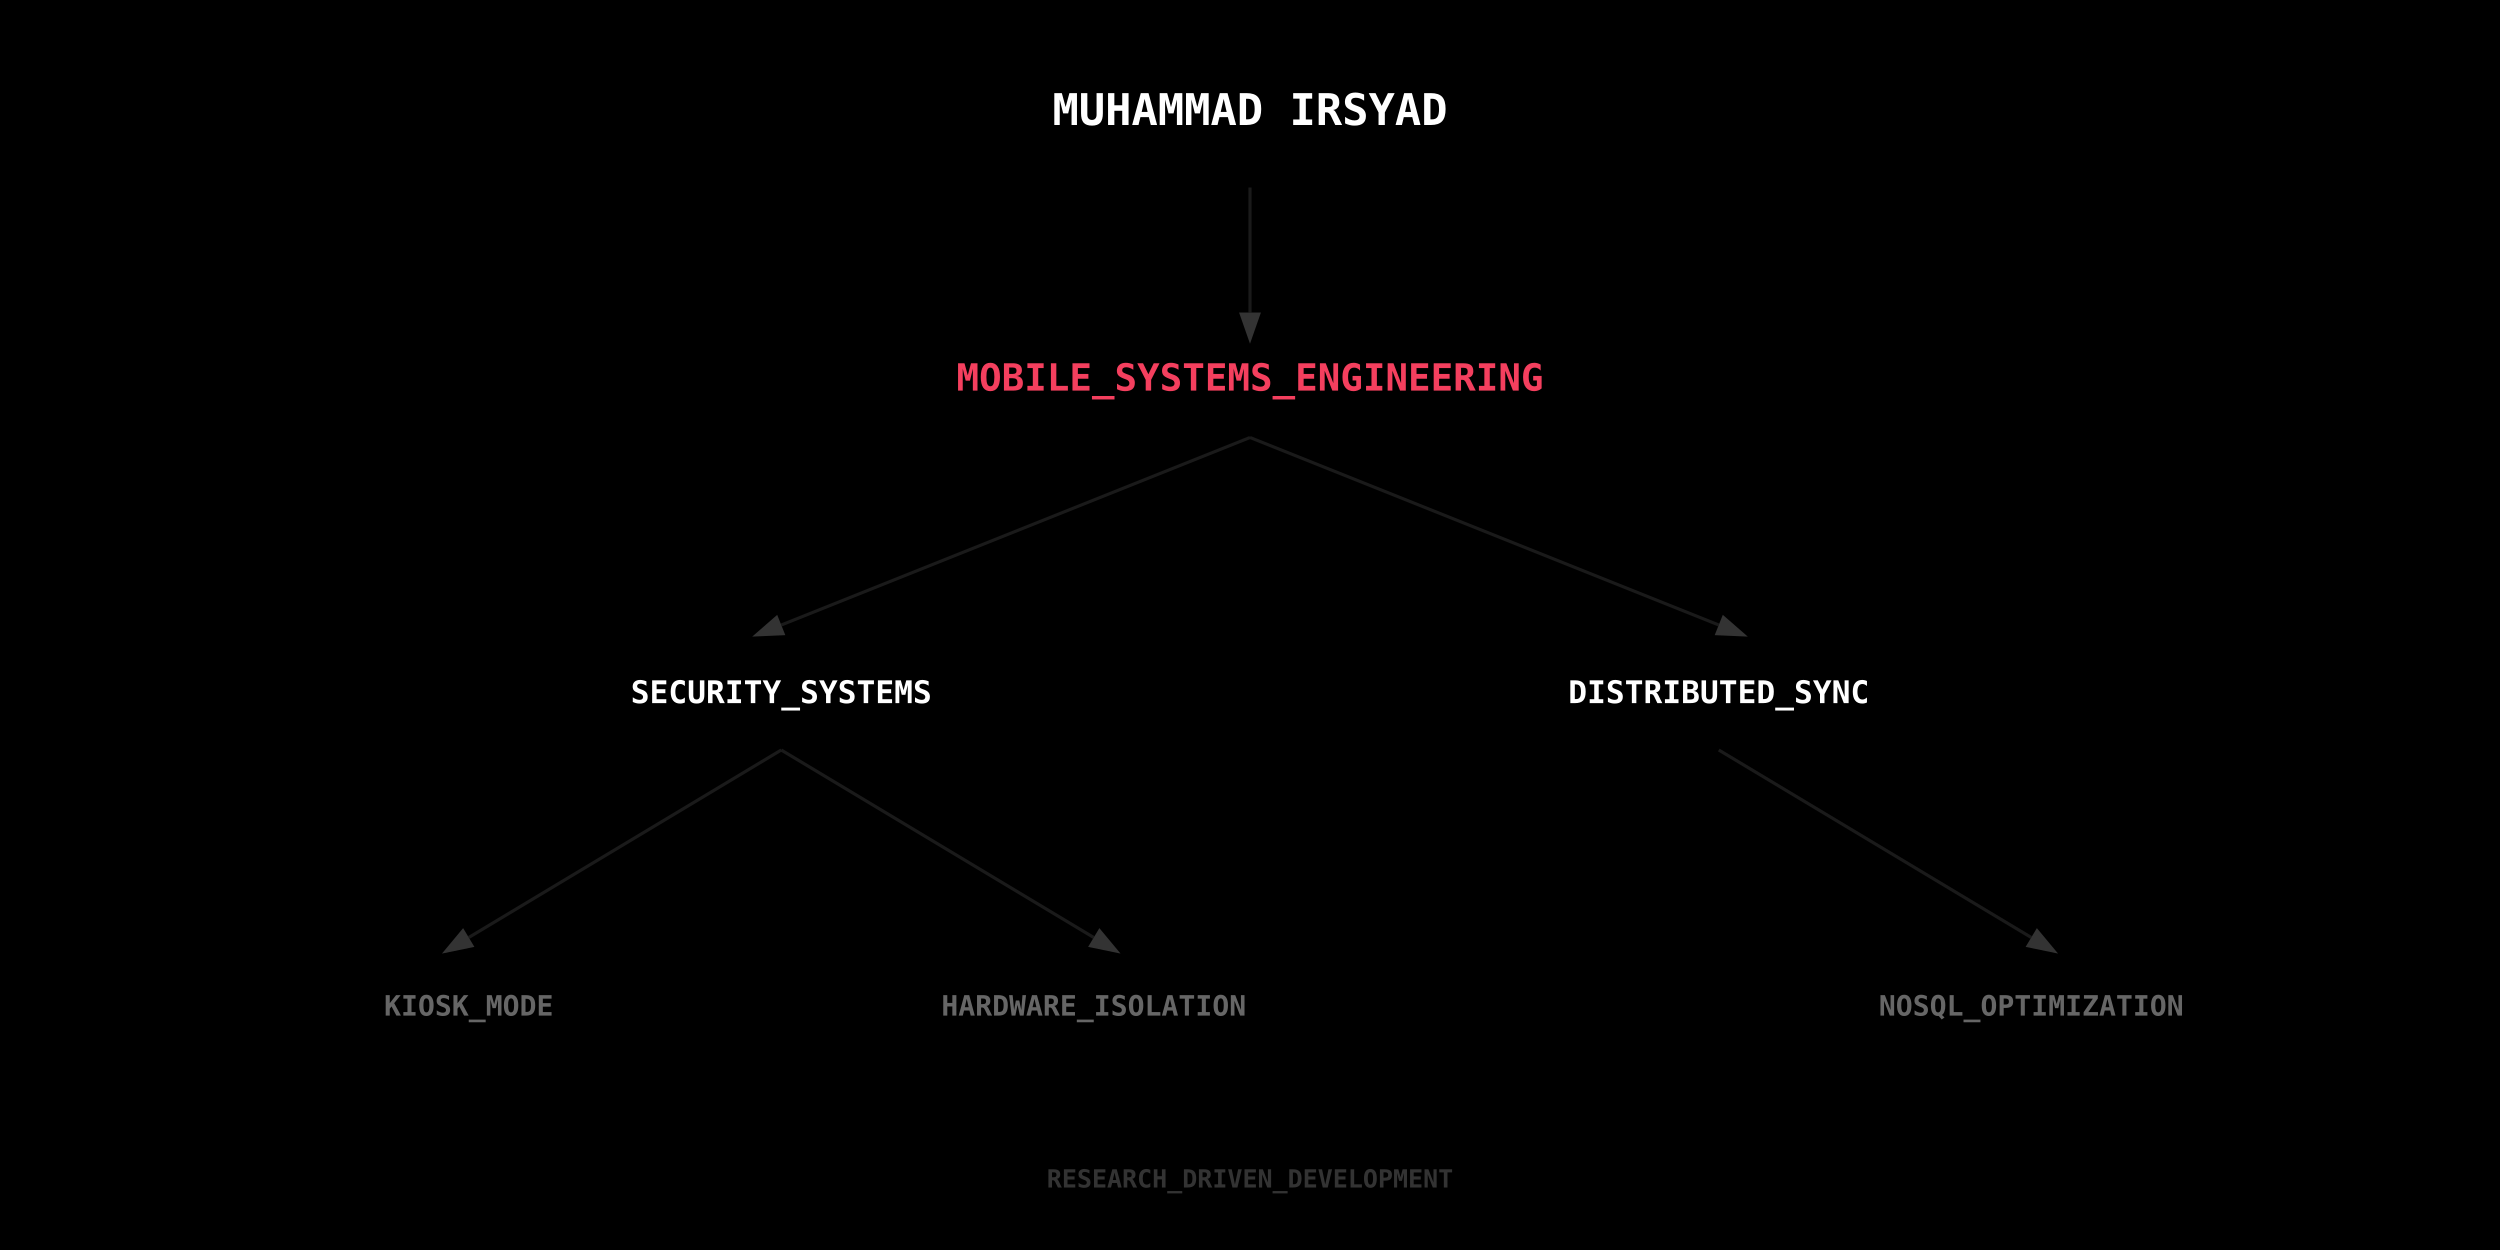
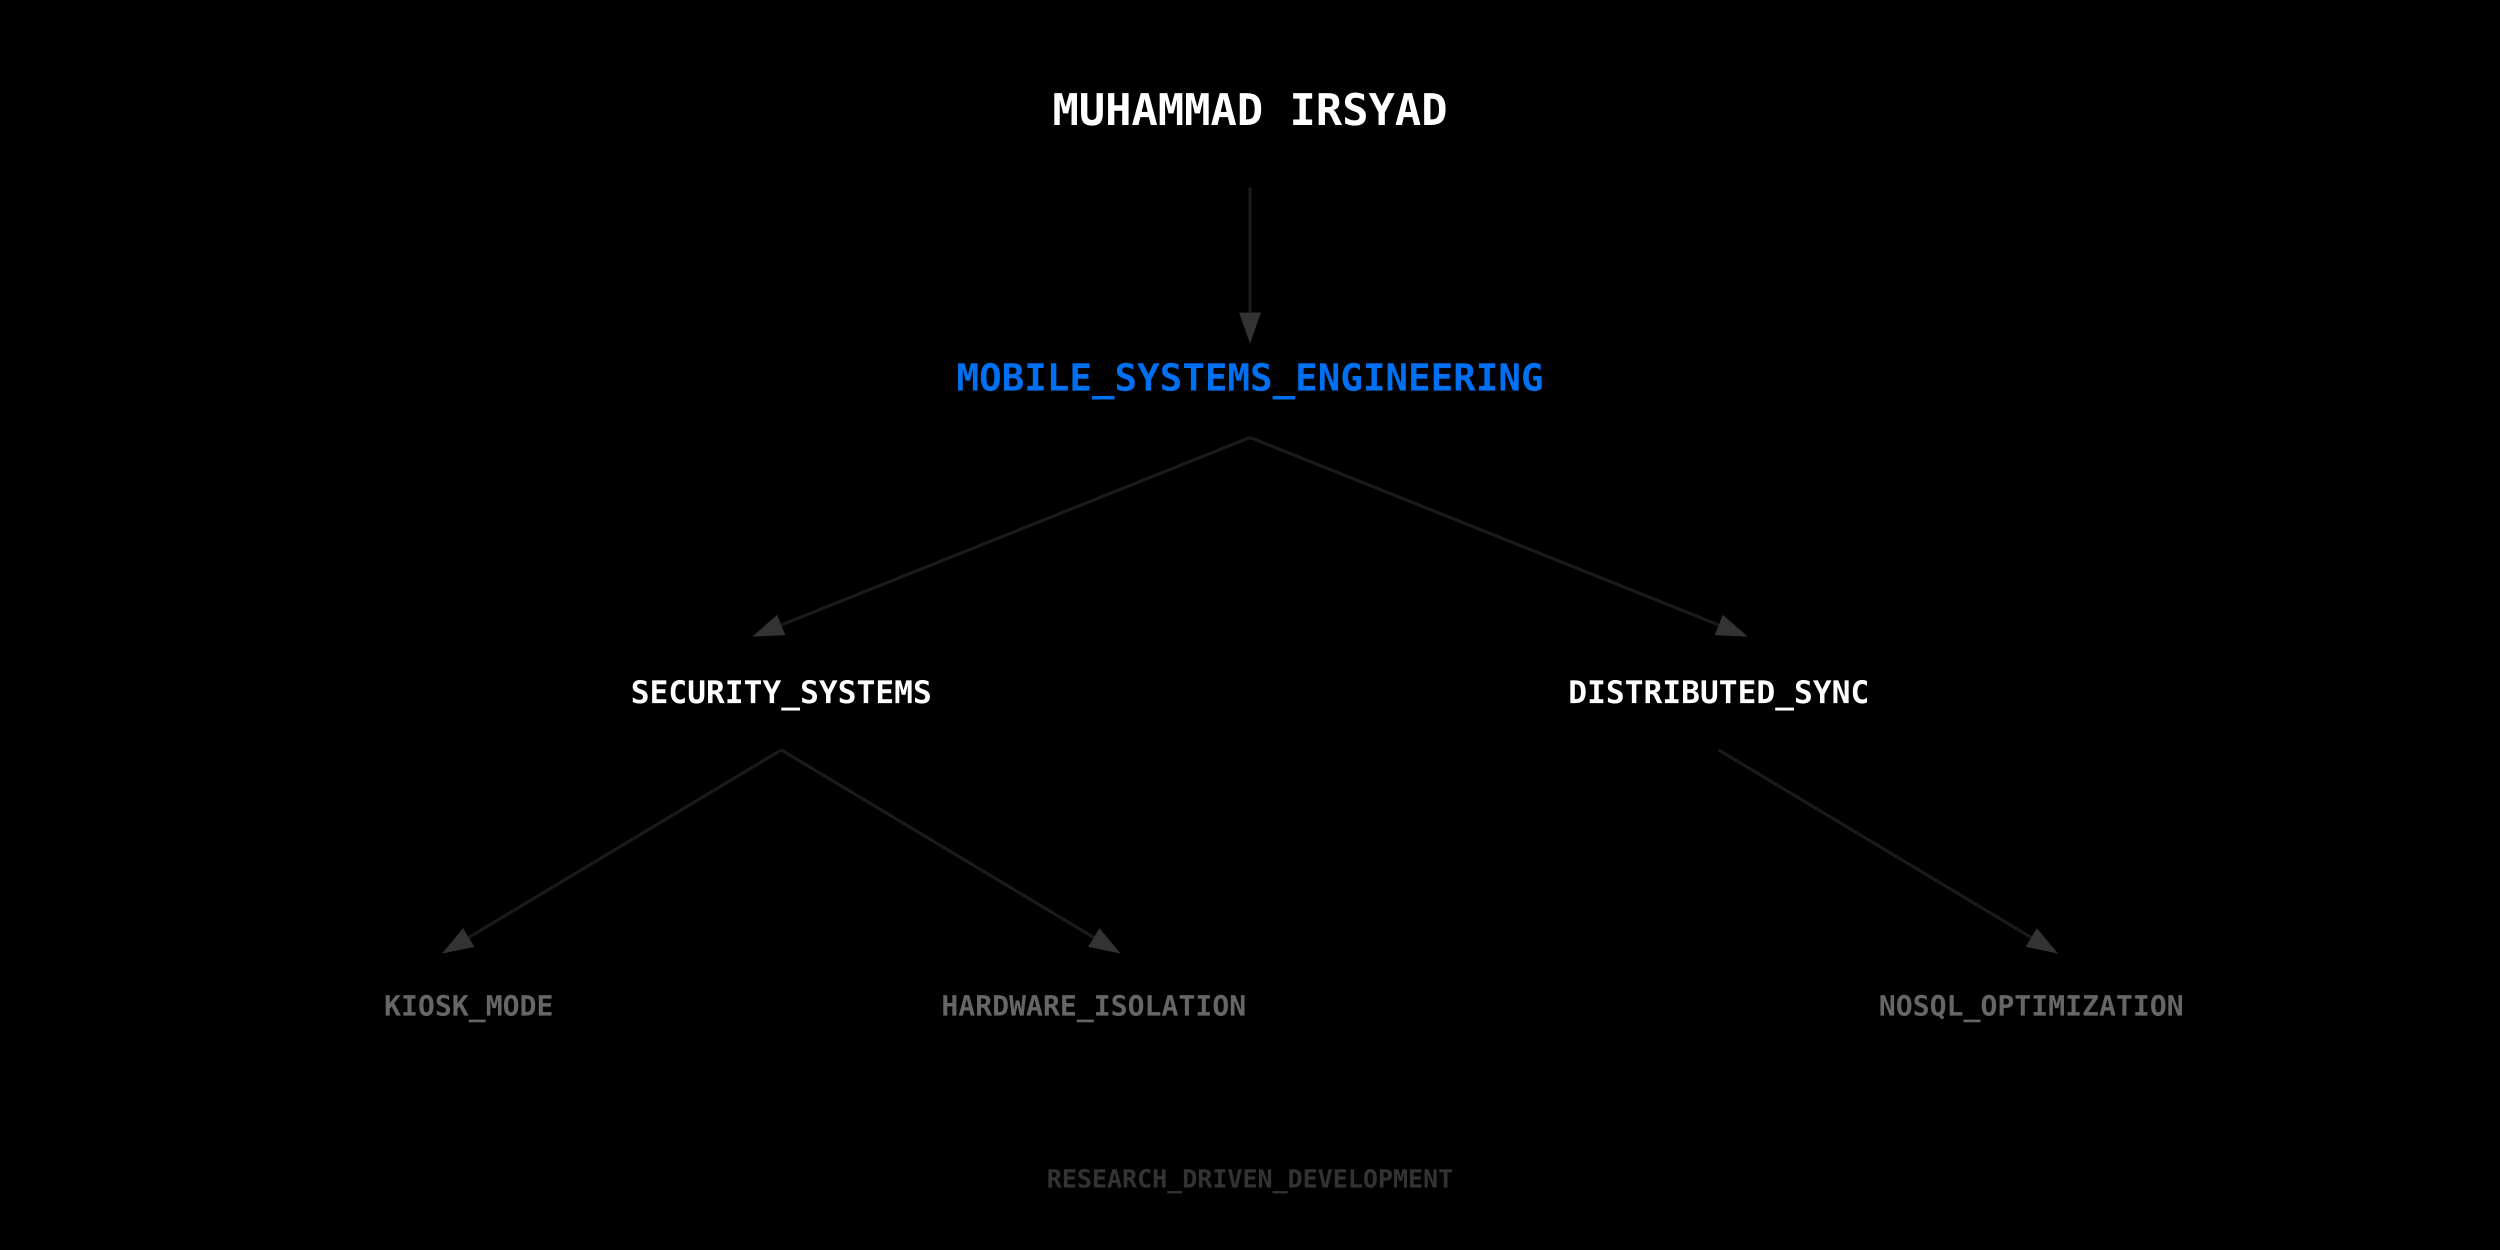
<svg xmlns="http://www.w3.org/2000/svg" fill="none" viewBox="0 0 800 400" width="800" height="400">
  <rect width="800" height="400" fill="#000" />
  <defs>
    <marker id="arrowhead" markerWidth="10" markerHeight="7" refX="0" refY="3.5" orient="auto">
      <polygon points="0 0, 10 3.5, 0 7" fill="#333" />
    </marker>
  </defs>
  <g stroke="#1a1a1a" stroke-width="1">
    <path d="M400 60 L400 100" marker-end="url(#arrowhead)" />
    <path d="M400 140 L250 200" marker-end="url(#arrowhead)" />
    <path d="M400 140 L550 200" marker-end="url(#arrowhead)" />
    <path d="M250 240 L150 300" marker-end="url(#arrowhead)" />
    <path d="M250 240 L350 300" marker-end="url(#arrowhead)" />
    <path d="M550 240 L650 300" marker-end="url(#arrowhead)" />
  </g>
  <g font-family="ui-monospace, monospace" text-anchor="middle" font-weight="600">
    <text x="400" y="40" fill="#fff" font-size="14">MUHAMMAD IRSYAD</text>
-     <text x="400" y="125" fill="#f43f5e" font-size="12">MOBILE_SYSTEMS_ENGINEERING</text>
+     <text x="400" y="125" fill="#0070f3" font-size="12">MOBILE_SYSTEMS_ENGINEERING</text>
    <text x="250" y="225" fill="#fff" font-size="10">SECURITY_SYSTEMS</text>
    <text x="550" y="225" fill="#fff" font-size="10">DISTRIBUTED_SYNC</text>
    <text x="150" y="325" fill="#666" font-size="9">KIOSK_MODE</text>
    <text x="350" y="325" fill="#666" font-size="9">HARDWARE_ISOLATION</text>
    <text x="650" y="325" fill="#666" font-size="9">NOSQL_OPTIMIZATION</text>
    <text x="400" y="380" fill="#333" font-size="8">RESEARCH_DRIVEN_DEVELOPMENT</text>
  </g>
</svg>
